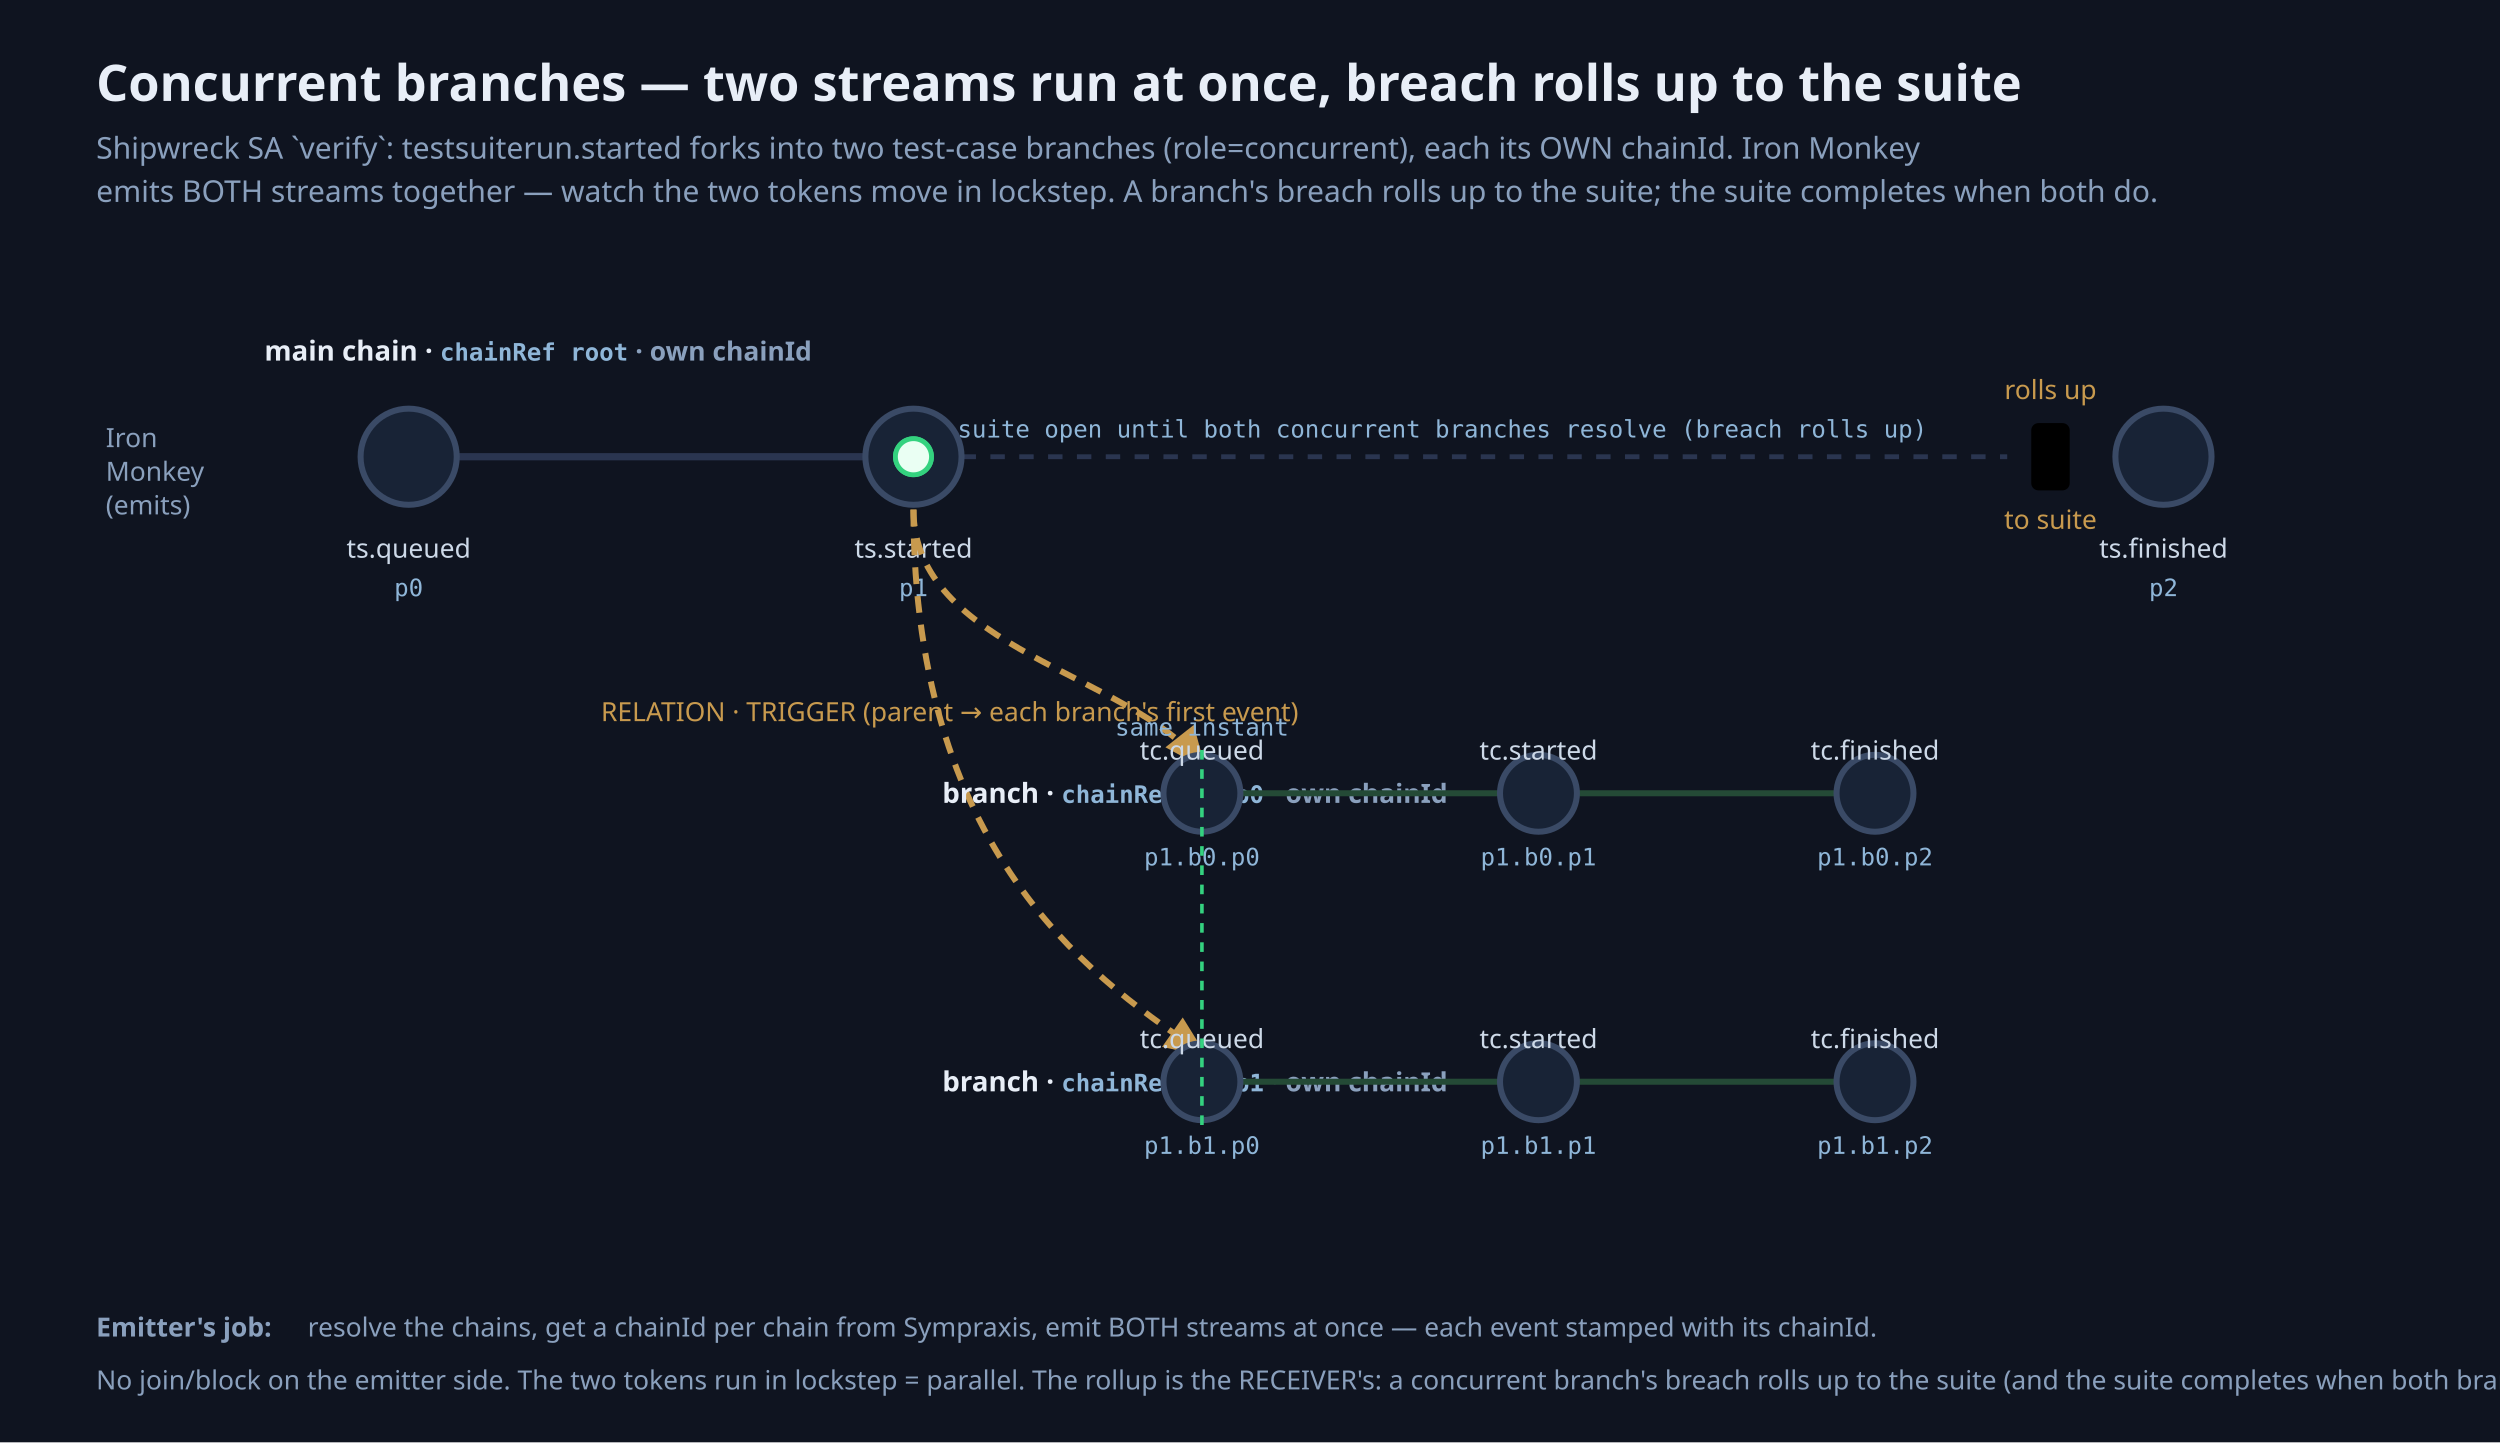
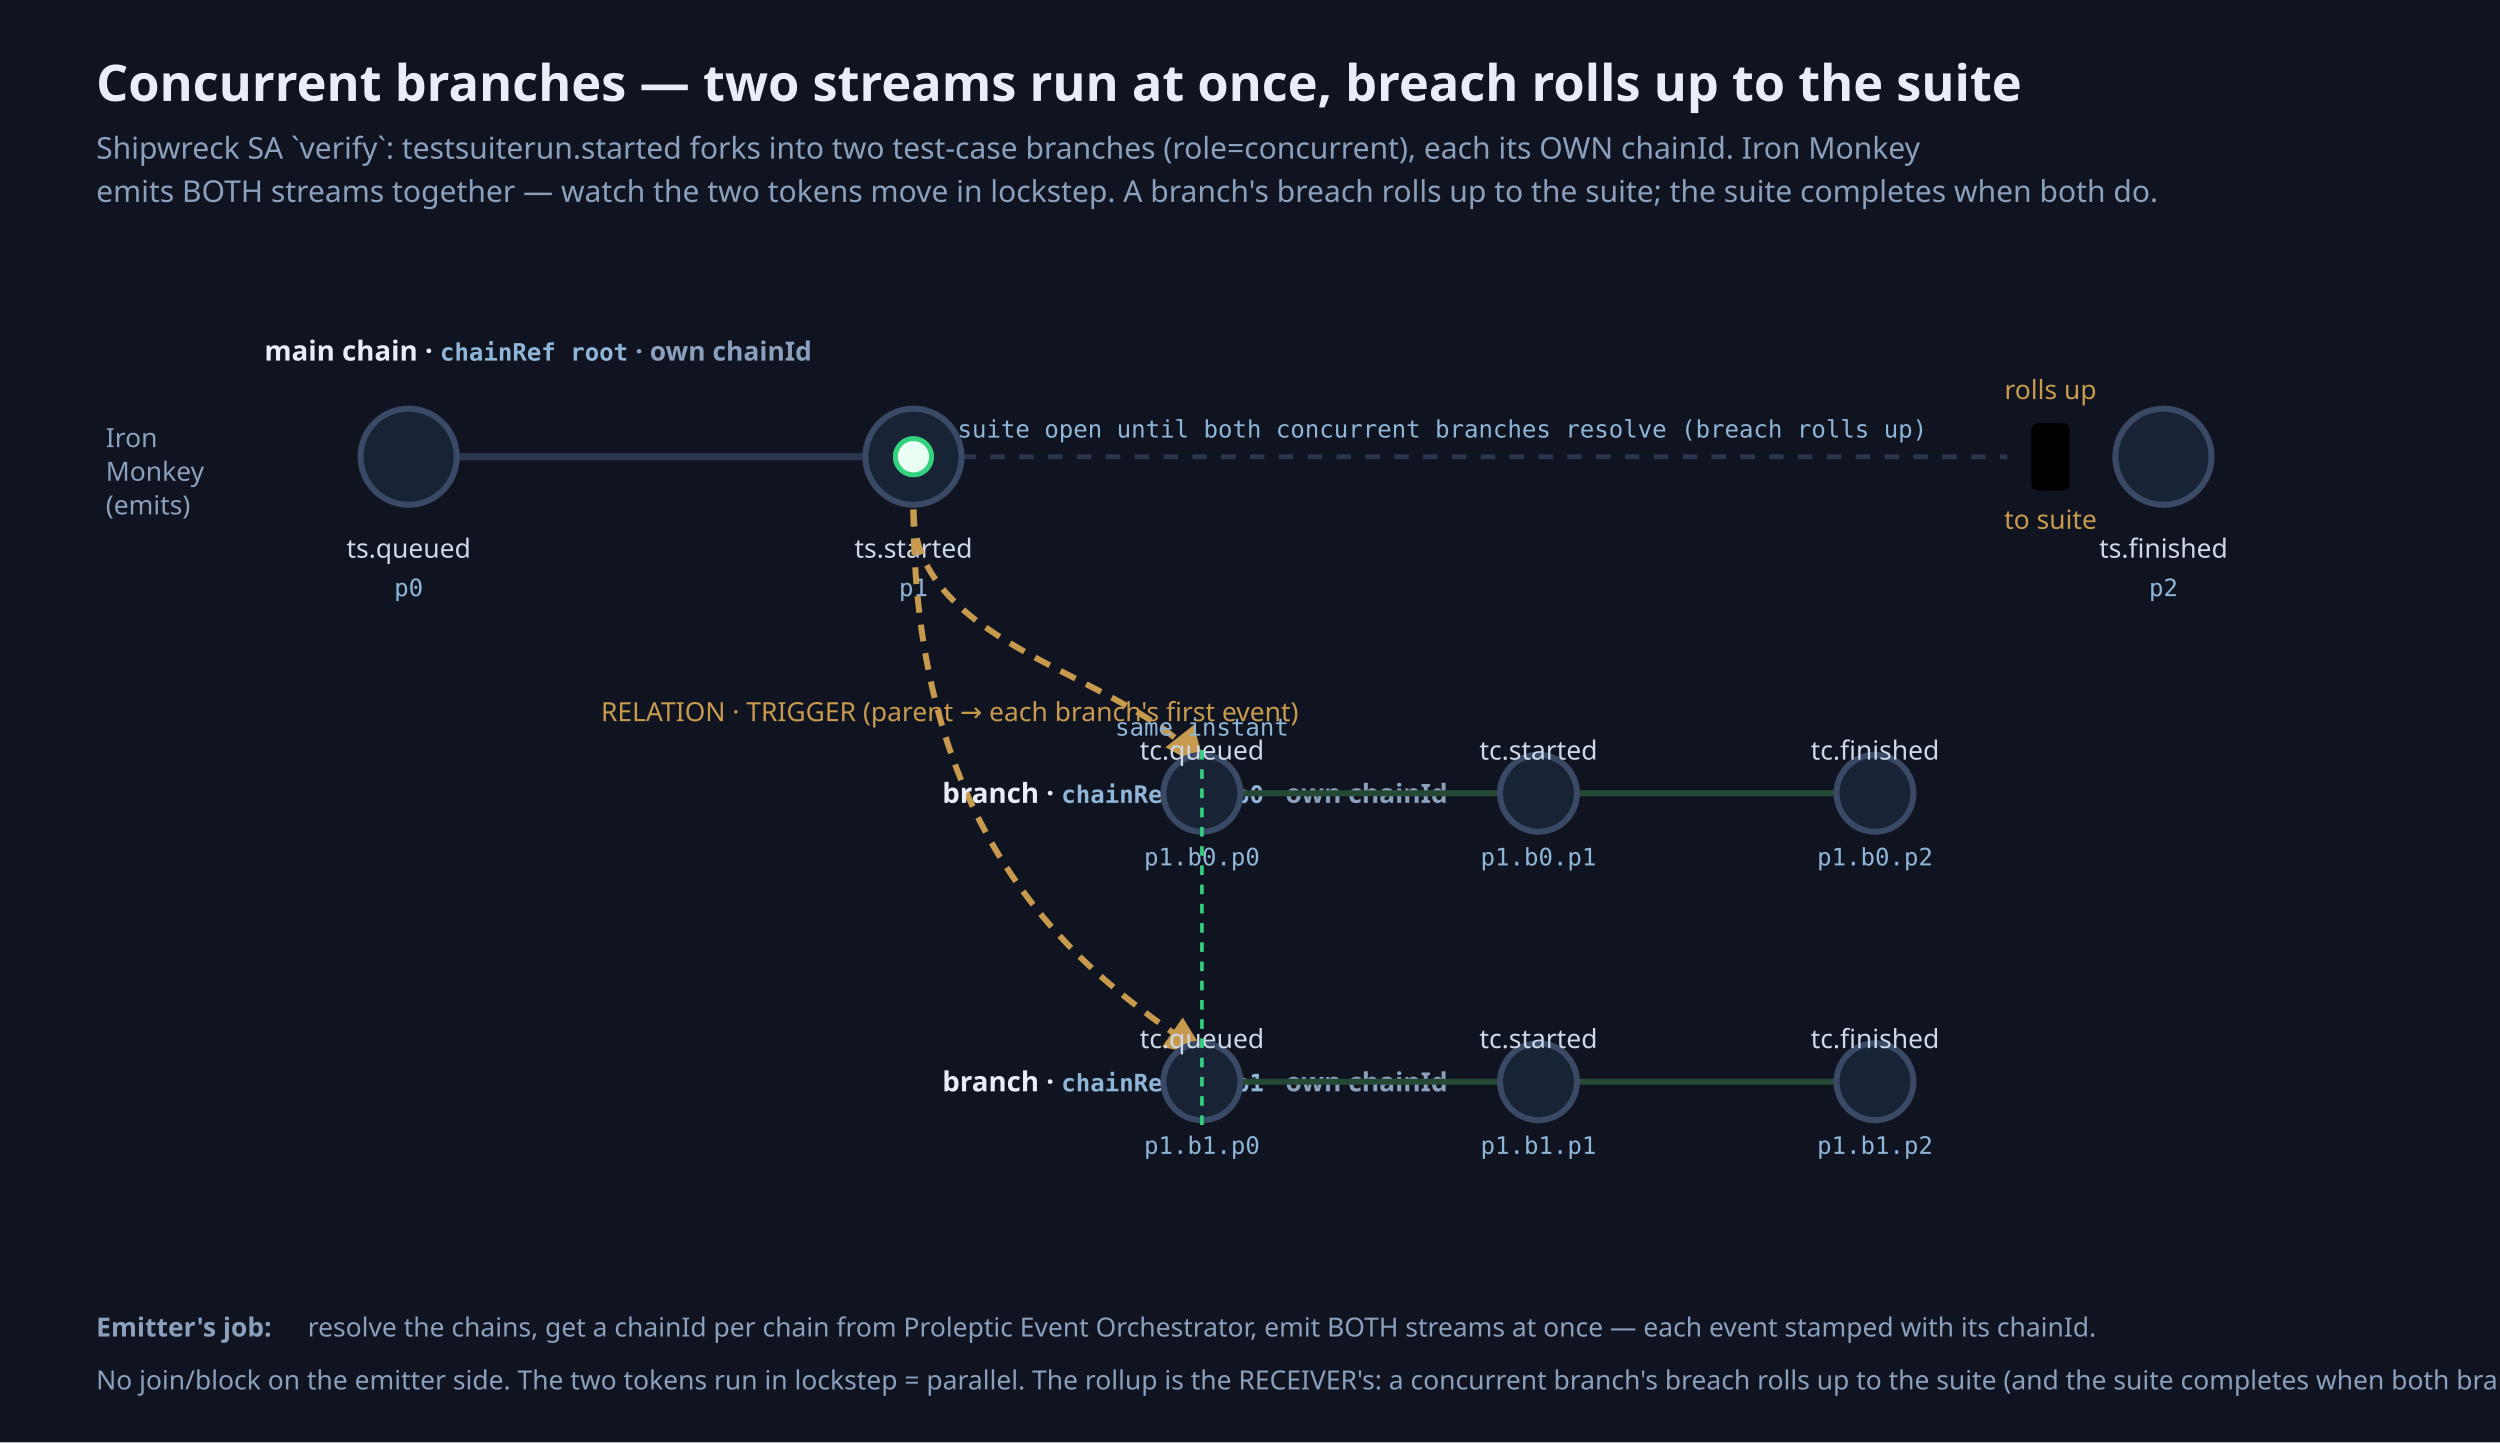
<svg xmlns="http://www.w3.org/2000/svg" viewBox="0 0 1040 600" font-family="ui-sans-serif, system-ui, sans-serif">
  <style>
    .bg{fill:#0f1420}.title{fill:#e8eef7;font-size:21px;font-weight:700}.sub{fill:#8aa0bd;font-size:12.5px}
    .lbl{fill:#cdd9e8;font-size:11px}.lblb{fill:#e8eef7;font-size:11.5px;font-weight:600}
    .mono{fill:#8fb6d8;font-size:10px;font-family:ui-monospace,Menlo,monospace}
    .muted{fill:#8aa0bd;font-size:11px}.gold{fill:#c89a4e;font-size:11px}
    .nbase{fill:#182336;stroke:#3a4a66;stroke-width:2.5}
    .wire{stroke:#2a3550;stroke-width:3}.susp{stroke:#2a3550;stroke-width:2;stroke-dasharray:6 6}

    /* main spine */
    @keyframes m0{0%,7.9%{fill:#182336;stroke:#3a4a66}8%,90%{fill:#1f7a4d;stroke:#34d27f}91%,100%{fill:#182336;stroke:#3a4a66}}
    @keyframes m1{0%,15.9%{fill:#182336;stroke:#3a4a66}16%,90%{fill:#1f7a4d;stroke:#34d27f}91%,100%{fill:#182336;stroke:#3a4a66}}
    @keyframes m2{0%,49.9%{fill:#182336;stroke:#3a4a66}50%,90%{fill:#1f7a4d;stroke:#34d27f}91%,100%{fill:#182336;stroke:#3a4a66}}
    .m0{animation:m0 10s infinite}.m1{animation:m1 10s infinite}.m2{animation:m2 10s infinite}

    /* BOTH branches light at the SAME instants (bn0 @22%, bn1 @30%, bn2 @38%) — true simultaneity */
    @keyframes bn0{0%,21.9%{fill:#161d2b;stroke:#46566f}22%,90%{fill:#1f7a4d;stroke:#34d27f}91%,100%{fill:#161d2b;stroke:#46566f}}
    @keyframes bn1{0%,29.9%{fill:#161d2b;stroke:#46566f}30%,90%{fill:#1f7a4d;stroke:#34d27f}91%,100%{fill:#161d2b;stroke:#46566f}}
    @keyframes bn2{0%,37.9%{fill:#161d2b;stroke:#46566f}38%,90%{fill:#1f7a4d;stroke:#34d27f}91%,100%{fill:#161d2b;stroke:#46566f}}
    .bn0{animation:bn0 10s infinite}.bn1{animation:bn1 10s infinite}.bn2{animation:bn2 10s infinite}

    /* the two thrown tokens — IDENTICAL horizontal timing, one per branch (dy differs) = parallel shown */
    @keyframes runA{
      0%,15%{opacity:0;transform:translate(0px,0px)}
      16%{opacity:1;transform:translate(0px,0px)}
      21%{transform:translate(120px,140px)} 22%{transform:translate(120px,140px)}
      30%{transform:translate(260px,140px)} 38%{transform:translate(400px,140px)}
      41%{opacity:1;transform:translate(400px,140px)} 44%,100%{opacity:0;transform:translate(400px,140px)}
    }
    @keyframes runB{
      0%,15%{opacity:0;transform:translate(0px,0px)}
      16%{opacity:1;transform:translate(0px,0px)}
      21%{transform:translate(120px,260px)} 22%{transform:translate(120px,260px)}
      30%{transform:translate(260px,260px)} 38%{transform:translate(400px,260px)}
      41%{opacity:1;transform:translate(400px,260px)} 44%,100%{opacity:0;transform:translate(400px,260px)}
    }
    .runA{animation:runA 10s infinite ease-in-out}
    .runB{animation:runB 10s infinite ease-in-out}

    /* a faint vertical "same-instant" sweep tying the two branches together as the tokens advance */
    @keyframes sweep{
      0%,21%{opacity:0;transform:translateX(0px)}
      22%{opacity:.45;transform:translateX(0px)}
      30%{transform:translateX(140px)} 38%{opacity:.45;transform:translateX(280px)}
      41%,100%{opacity:0;transform:translateX(280px)}
    }
    .sweep{animation:sweep 10s infinite ease-in-out}

    @keyframes flow{to{stroke-dashoffset:-16}}
    @keyframes relShow{0%,15%{opacity:0}16%,40%{opacity:1}41%,100%{opacity:0}}
    .rel{stroke:#c89a4e;stroke-width:2.5;fill:none;stroke-dasharray:7 5;animation:flow 1s linear infinite, relShow 10s infinite}
    @keyframes feed{0%,39%{opacity:0}42%,90%{opacity:.75}92%,100%{opacity:0}}
    .feed{stroke:#34d27f;stroke-width:1.5;fill:none;stroke-dasharray:3 4;opacity:0;animation:feed 10s infinite}
    @keyframes gate{0%,41%{fill:#2a2012;stroke:#c89a4e}42%,90%{fill:#103225;stroke:#34d27f}91%,100%{fill:#2a2012;stroke:#c89a4e}}
    .gate{animation:gate 10s infinite}
    @keyframes banner{0%,55%{opacity:0}58%,89%{opacity:1}93%,100%{opacity:0}}
    .banner{opacity:0;animation:banner 10s infinite}
  </style>
  <rect class="bg" width="1040" height="600" />
  <text class="title" x="40" y="42">Concurrent branches — two streams run at once, breach rolls up to the suite</text>
  <text class="sub" x="40" y="66">Shipwreck SA `verify`: testsuiterun.started forks into two test-case branches (role=concurrent), each its OWN chainId. Iron Monkey</text>
  <text class="sub" x="40" y="84">emits BOTH streams together — watch the two tokens move in lockstep. A branch's breach rolls up to the suite; the suite completes when both do.</text>
  <defs>
    <marker id="rel" markerWidth="9" markerHeight="9" refX="6" refY="3" orient="auto">
      <path d="M0 0 L7 3 L0 6 z" fill="#c89a4e" />
    </marker>
  </defs>
  <text x="44" y="186" class="muted" fill="#8aa0bd">Iron</text>
  <text x="44" y="200" class="muted" fill="#8aa0bd">Monkey</text>
  <text x="44" y="214" class="muted" fill="#6f7e96" font-size="9.5">(emits)</text>
  <text class="lblb" x="110" y="150">main chain · <tspan class="mono">chainRef root</tspan>
    <tspan class="muted">· own chainId</tspan>
  </text>
  <line class="wire" x1="170" y1="190" x2="380" y2="190" />
  <line class="susp" x1="400" y1="190" x2="835" y2="190" />
  <text class="mono" x="600" y="182" text-anchor="middle" fill="#6f7e96">suite open until both concurrent branches resolve (breach rolls up)</text>
  <g text-anchor="middle">
    <text class="lbl" x="170" y="232">ts.queued</text>
    <text class="mono" x="170" y="248">p0</text>
    <text class="lbl" x="380" y="232">ts.started</text>
    <text class="mono" x="380" y="248">p1</text>
    <text class="lbl" x="900" y="232">ts.finished</text>
    <text class="mono" x="900" y="248">p2</text>
  </g>
  <circle class="nbase m0" cx="170" cy="190" r="20" />
  <circle class="nbase m1" cx="380" cy="190" r="20" />
  <circle class="nbase m2" cx="900" cy="190" r="20" />
  <text x="380" y="196" text-anchor="middle" fill="#c89a4e" font-size="12">⋔</text>
  <rect class="gate" x="845" y="176" width="16" height="28" rx="3" />
  <text class="gold" x="853" y="166" text-anchor="middle" font-size="9.5">rolls up</text>
  <text class="gold" x="853" y="220" text-anchor="middle" font-size="9.5">to suite</text>
  <path class="rel" d="M380 212 C380 270, 470 280, 500 318" marker-end="url(#rel)" />
  <path class="rel" d="M380 212 C380 360, 460 410, 500 438" marker-end="url(#rel)" />
  <text class="gold" x="250" y="300">RELATION · TRIGGER (parent → each branch's first event)</text>
  <text class="lblb" x="392" y="334">branch · <tspan class="mono">chainRef p1.b0</tspan>
    <tspan class="muted">· own chainId</tspan>
  </text>
  <line x1="500" y1="330" x2="780" y2="330" stroke="#244a36" stroke-width="2.5" />
  <g text-anchor="middle">
    <circle class="nbase bn0" cx="500" cy="330" r="16" />
    <circle class="nbase bn1" cx="640" cy="330" r="16" />
    <circle class="nbase bn2" cx="780" cy="330" r="16" />
    <text class="mono" x="500" y="360">p1.b0.p0</text>
    <text class="mono" x="640" y="360">p1.b0.p1</text>
    <text class="mono" x="780" y="360">p1.b0.p2</text>
    <text class="lbl" x="500" y="316" font-size="9.5">tc.queued</text>
    <text class="lbl" x="640" y="316" font-size="9.5">tc.started</text>
    <text class="lbl" x="780" y="316" font-size="9.5">tc.finished</text>
  </g>
  <text class="lblb" x="392" y="454">branch · <tspan class="mono">chainRef p1.b1</tspan>
    <tspan class="muted">· own chainId</tspan>
  </text>
  <line x1="500" y1="450" x2="780" y2="450" stroke="#244a36" stroke-width="2.5" />
  <g text-anchor="middle">
    <circle class="nbase bn0" cx="500" cy="450" r="16" />
    <circle class="nbase bn1" cx="640" cy="450" r="16" />
    <circle class="nbase bn2" cx="780" cy="450" r="16" />
    <text class="mono" x="500" y="480">p1.b1.p0</text>
    <text class="mono" x="640" y="480">p1.b1.p1</text>
    <text class="mono" x="780" y="480">p1.b1.p2</text>
    <text class="lbl" x="500" y="436" font-size="9.5">tc.queued</text>
    <text class="lbl" x="640" y="436" font-size="9.5">tc.started</text>
    <text class="lbl" x="780" y="436" font-size="9.5">tc.finished</text>
  </g>
  <g class="sweep">
    <line x1="500" y1="312" x2="500" y2="468" stroke="#34d27f" stroke-width="1.5" stroke-dasharray="4 4" />
    <text class="mono" x="500" y="306" text-anchor="middle" fill="#5ee29a" font-size="8.5">same instant</text>
  </g>
  <g transform="translate(380,190)">
    <g class="runA">
      <circle r="7.5" fill="#eafff3" stroke="#34d27f" stroke-width="2" />
    </g>
  </g>
  <g transform="translate(380,190)">
    <g class="runB">
      <circle r="7.5" fill="#eafff3" stroke="#34d27f" stroke-width="2" />
    </g>
  </g>
  <path class="feed" d="M796 330 C850 330, 853 260, 853 206" />
  <path class="feed" d="M796 450 C850 450, 853 280, 853 206" />
  <g class="banner" transform="translate(836,250)">
    <rect x="-4" y="-16" width="130" height="24" rx="12" fill="#103225" stroke="#34d27f" />
    <text x="61" y="1" text-anchor="middle" fill="#5ee29a" font-size="12" font-weight="700">suite complete ✓</text>
  </g>
  <text class="muted" x="40" y="556" fill="#cdd9e8" font-size="12" font-weight="600">Emitter's job:</text>
-   <text class="muted" x="128" y="556">resolve the chains, get a chainId per chain from Sympraxis, emit BOTH streams at once — each event stamped with its chainId.</text>
+   <text class="muted" x="128" y="556">resolve the chains, get a chainId per chain from Proleptic Event Orchestrator, emit BOTH streams at once — each event stamped with its chainId.</text>
  <text class="muted" x="40" y="578" fill="#5a6478" font-size="10.5">No join/block on the emitter side. The two tokens run in lockstep = parallel. The rollup is the RECEIVER's: a concurrent branch's breach rolls up to the suite (and the suite completes when both branches do). As Chaos Monkey, Iron Monkey can withhold a branch event to drive that breach rollup.</text>
</svg>
